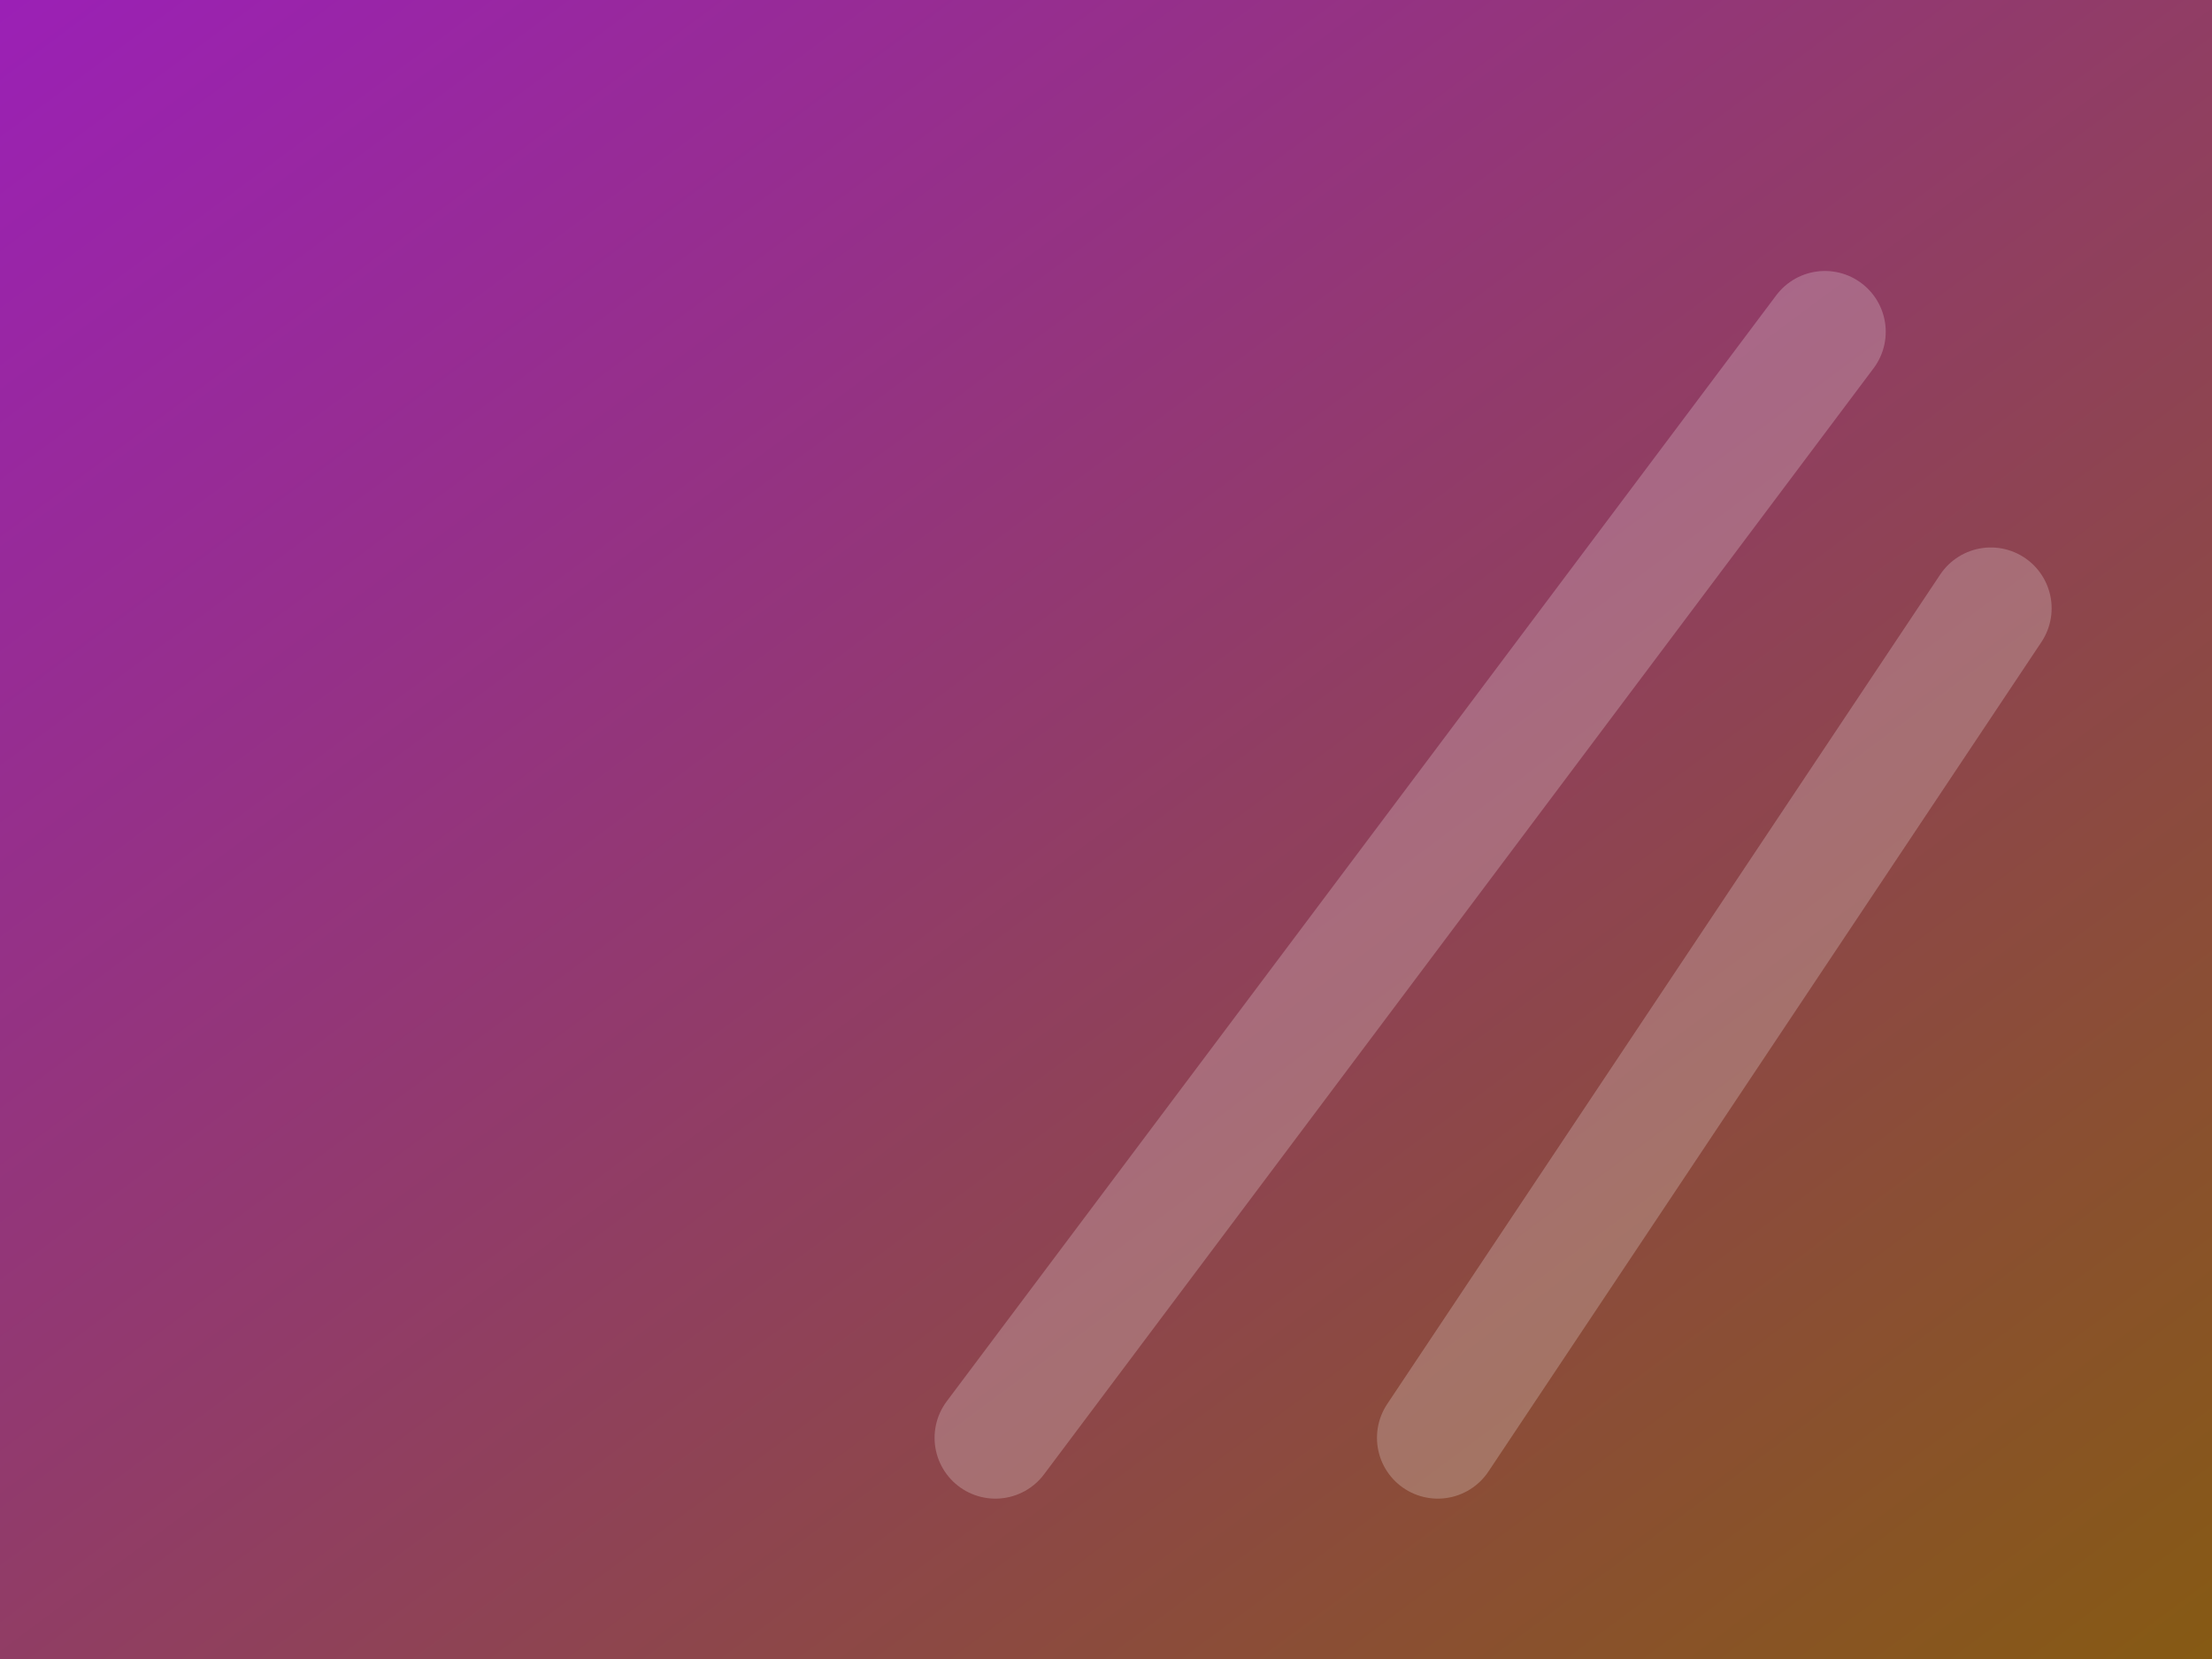
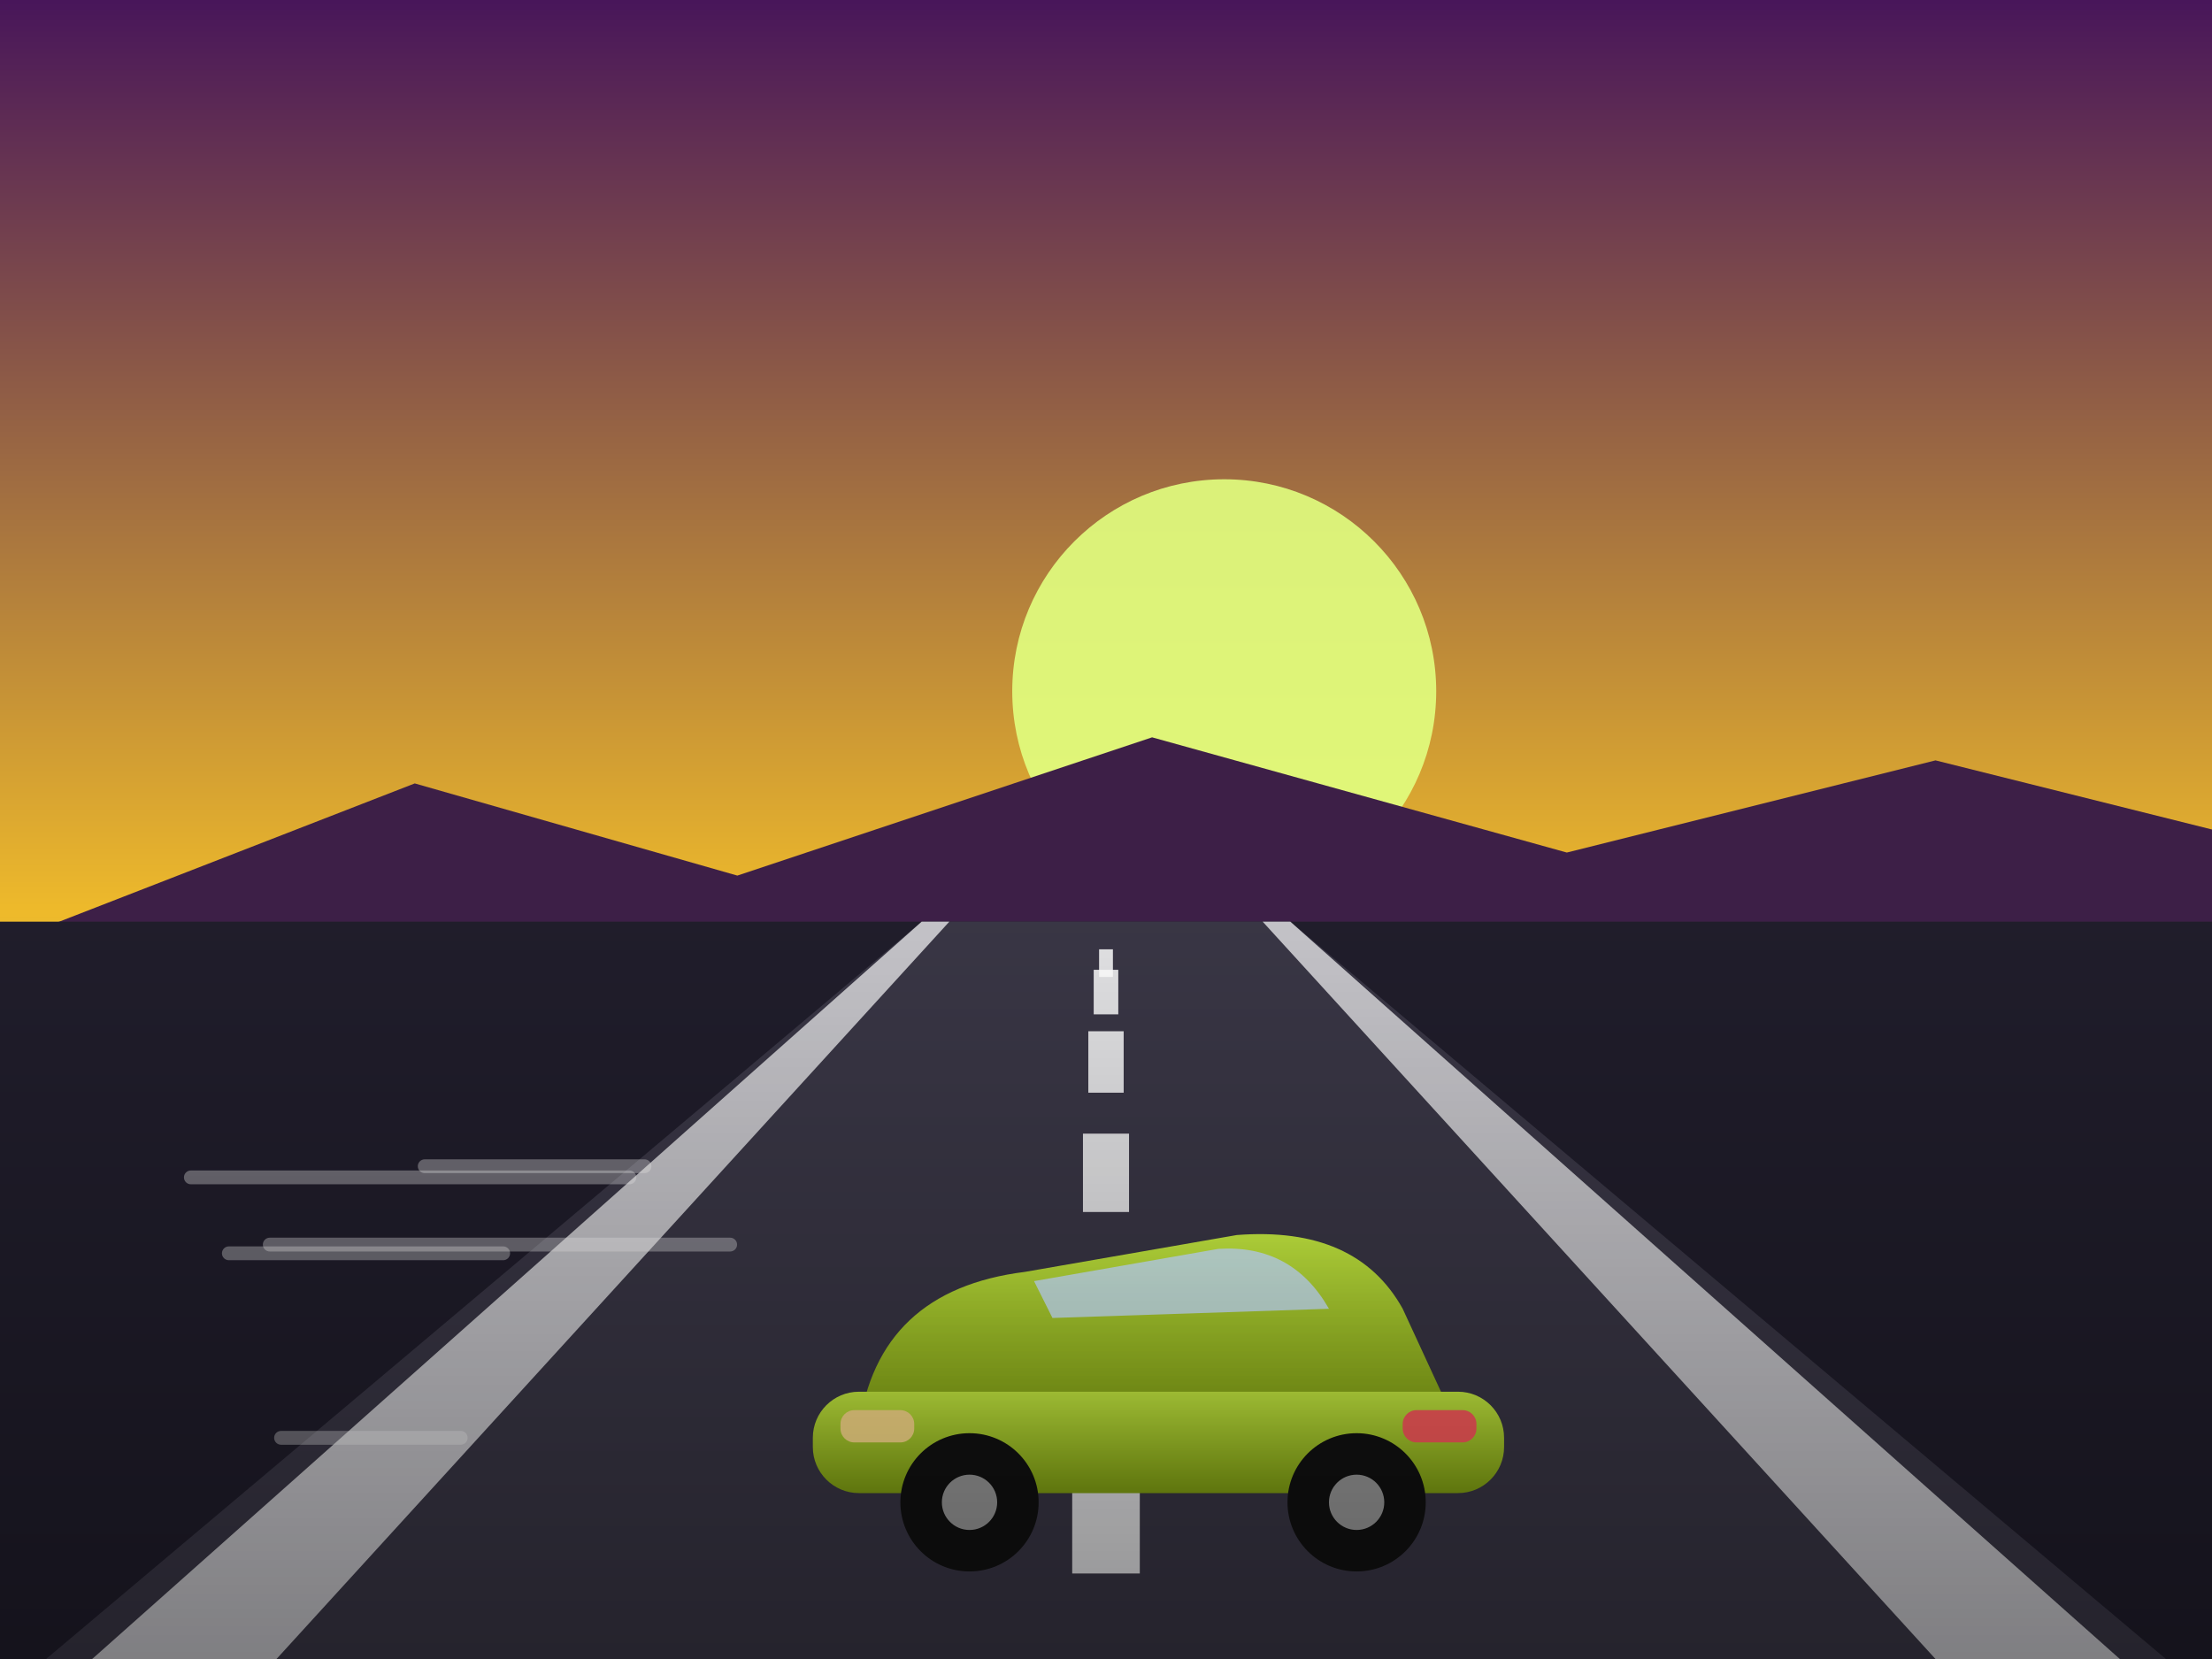
- <svg xmlns="http://www.w3.org/2000/svg" viewBox="0 0 400 300">
+ <svg xmlns="http://www.w3.org/2000/svg" viewBox="0 0 480 360" preserveAspectRatio="xMidYMid slice">
  <defs>
-     <linearGradient id="g" x1="0" y1="0" x2="1" y2="1">
-       <stop offset="0" stop-color="hsl(289 70% 42%)" />
-       <stop offset="1" stop-color="hsl(37 75% 30%)" />
+     <linearGradient id="sky" x1="0" y1="0" x2="0" y2="1">
+       <stop offset="0" stop-color="hsl(284 60% 22% / 1)" />
+       <stop offset="0.55" stop-color="hsl(44 85% 55% / 1)" />
+       <stop offset="1" stop-color="hsl(64 95% 70% / 1)" />
    </linearGradient>
-     <linearGradient id="s" x1="0" y1="0" x2="0" y2="1">
-       <stop offset=".45" stop-color="#000" stop-opacity="0" />
-       <stop offset="1" stop-color="#000" stop-opacity=".45" />
+     <linearGradient id="car" x1="0" y1="0" x2="0" y2="1">
+       <stop offset="0" stop-color="hsl(73 85% 60% / 1)" />
+       <stop offset="1" stop-color="hsl(73 80% 35% / 1)" />
+     </linearGradient>
+     <linearGradient id="shade" x1="0" y1="0" x2="0" y2="1">
+       <stop offset="0.55" stop-color="rgb(0 0 0 / 0)" />
+       <stop offset="1" stop-color="rgb(0 0 0 / .35)" />
    </linearGradient>
  </defs>
-   <rect width="400" height="300" fill="url(#g)" />
-   <path d="M180 260 L330 60 M260 260 L360 110" stroke="#fff" stroke-opacity=".22" stroke-width="22" stroke-linecap="round" />
+   <rect width="480" height="360" fill="url(#sky)" />
+   <circle cx="265.655" cy="150" r="46" fill="hsl(74 100% 75% / 1)" opacity=".9" />
+   <path d="M0 205 L90 170 L160 190 L250 160 L340 185 L420 165 L480 180 L480 210 L0 210Z" fill="hsl(284 40% 20% / 1)" />
+   <rect y="200" width="480" height="160" fill="hsl(254 20% 14% / 1)" />
+   <path d="M200 200 L280 200 L470 360 L10 360Z" fill="hsl(254 12% 24% / 1)" />
+   <path d="M200 200 L206 200 L60 360 L20 360Z M274 200 L280 200 L460 360 L420 360Z" fill="#fff" opacity=".7" />
+   <rect x="238.5" y="206" width="3" height="6" fill="#fff" opacity=".85" />
+   <rect x="237.333" y="210.444" width="5.333" height="9.667" fill="#fff" opacity=".85" />
+   <rect x="236.167" y="223.778" width="7.667" height="13.333" fill="#fff" opacity=".85" />
+   <rect x="235" y="246" width="10" height="17" fill="#fff" opacity=".85" />
+   <rect x="233.833" y="277.111" width="12.333" height="20.667" fill="#fff" opacity=".85" />
+   <rect x="232.667" y="317.111" width="14.667" height="24.333" fill="#fff" opacity=".85" />
+   <g transform="translate(176.3833 262)">
+     <path d="M10 48 Q14 18 46 14 L92 6 Q118 4 128 22 L140 48 Z" fill="url(#car)" />
+     <path d="M48 16 L88 9 Q104 8 112 22 L52 24Z" fill="#cfeafe" opacity=".85" />
+     <rect x="0" y="40" width="150" height="22" rx="10" fill="url(#car)" />
+     <rect x="6" y="44" width="16" height="7" rx="3" fill="#ffe08a" />
+     <rect x="128" y="44" width="16" height="7" rx="3" fill="#ff5d5d" />
+     <circle cx="34" cy="64" r="15" fill="#111" />
+     <circle cx="34" cy="64" r="6" fill="#999" />
+     <circle cx="118" cy="64" r="15" fill="#111" />
+     <circle cx="118" cy="64" r="6" fill="#999" />
+   </g>
+   <rect x="90.662" y="251.57" width="50.697" height="3" rx="1.5" fill="#fff" opacity=".35" />
+   <rect x="59.487" y="310.505" width="41.992" height="3" rx="1.5" fill="#fff" opacity=".35" />
+   <rect x="57.038" y="268.574" width="102.906" height="3" rx="1.5" fill="#fff" opacity=".35" />
+   <rect x="48.16" y="270.465" width="62.529" height="3" rx="1.5" fill="#fff" opacity=".35" />
+   <rect x="39.917" y="253.989" width="98.163" height="3" rx="1.5" fill="#fff" opacity=".35" />
+   <rect width="480" height="360" fill="url(#shade)" />
</svg>
